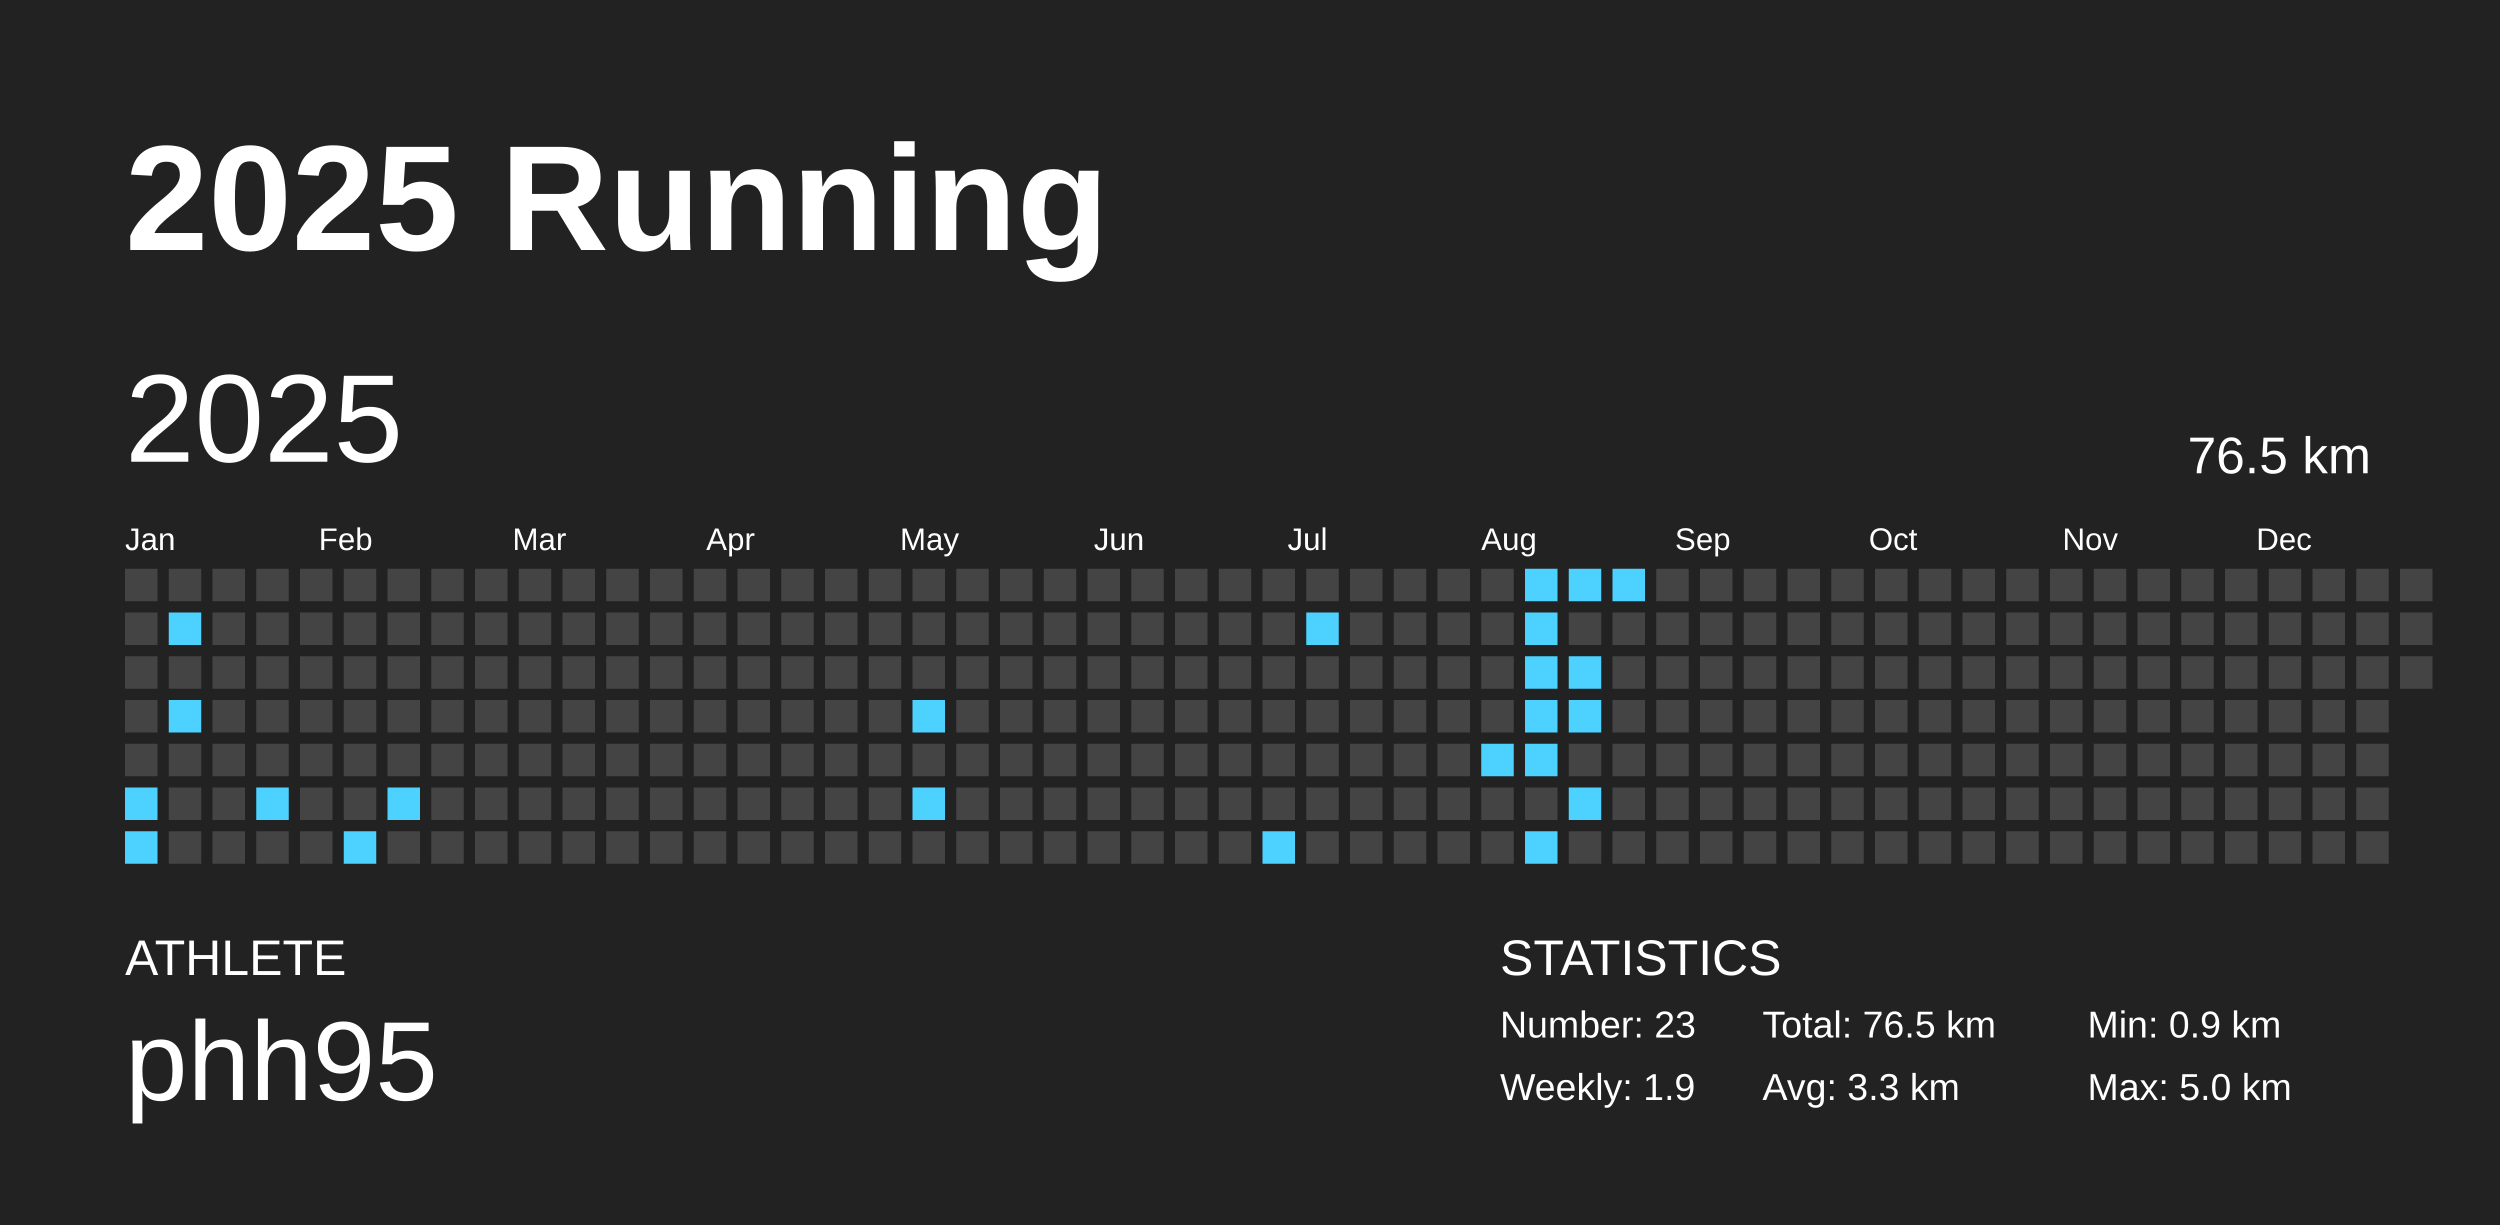
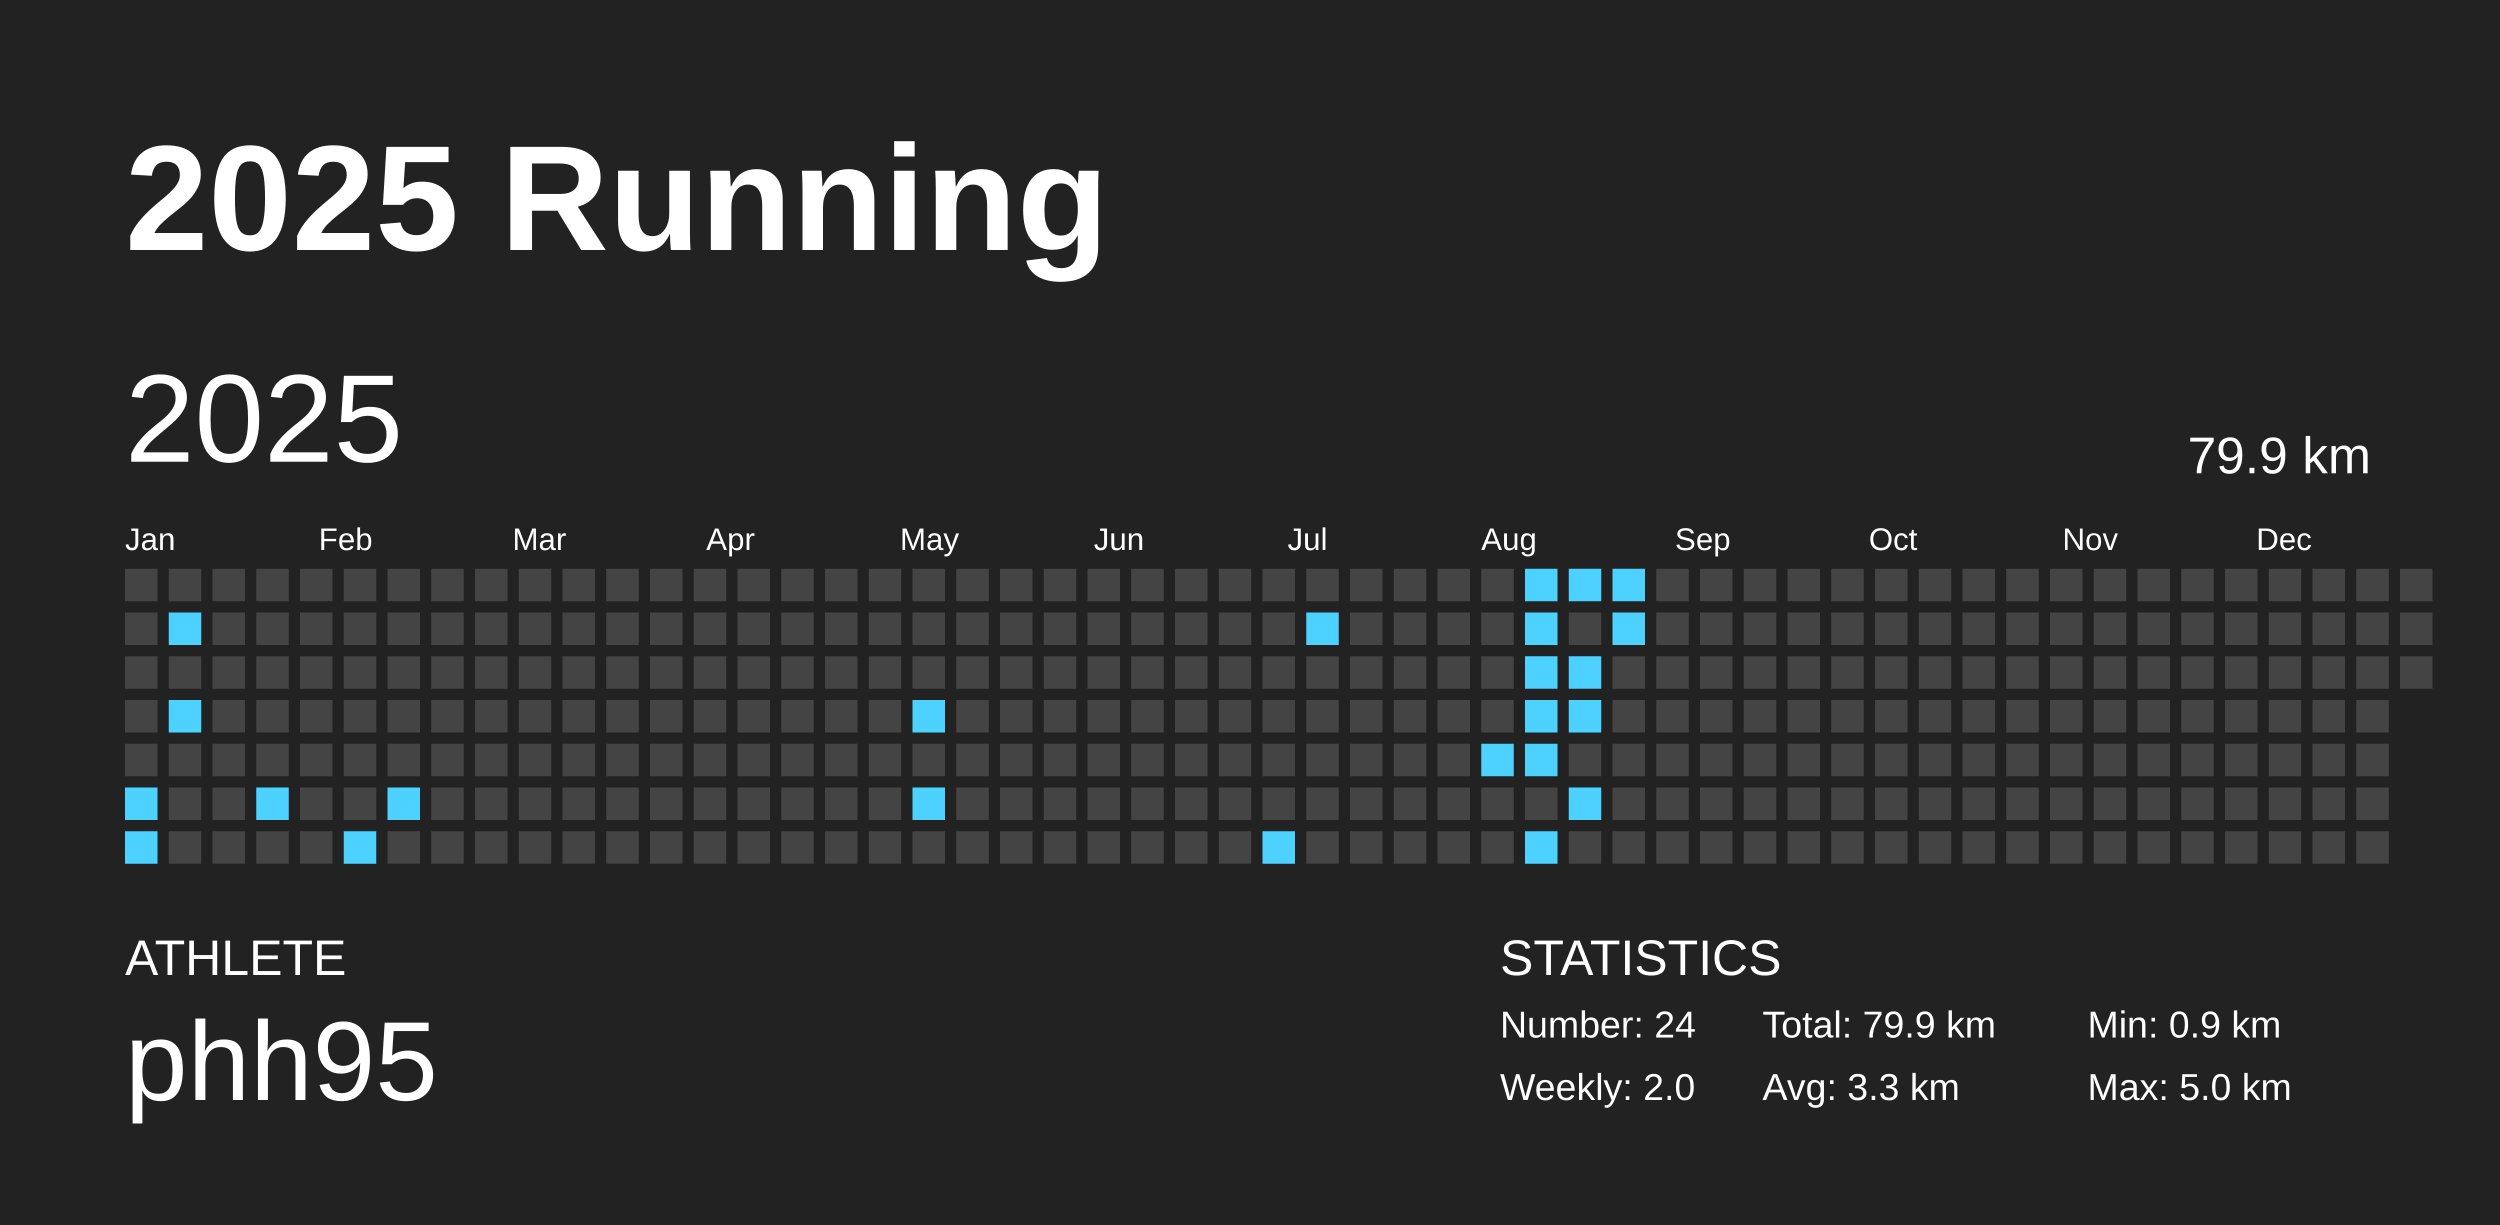
<svg xmlns="http://www.w3.org/2000/svg" baseProfile="full" height="98mm" version="1.1" viewBox="0,0,200,98" width="200mm">
  <defs />
  <rect fill="#222222" height="98" width="200" x="0" y="0" />
  <text fill="#FFFFFF" style="font-size:12px; font-family:Arial; font-weight:bold;" x="10" y="20">2025 Running</text>
  <text fill="#FFFFFF" style="font-size:4px; font-family:Arial" x="10" y="78">ATHLETE</text>
  <text fill="#FFFFFF" style="font-size:9px; font-family:Arial" x="10" y="88">phh95</text>
  <text fill="#FFFFFF" style="font-size:4px; font-family:Arial" x="120" y="78">STATISTICS</text>
-   <text fill="#FFFFFF" style="font-size:3px; font-family:Arial" x="120" y="83">Number: 23</text>
-   <text fill="#FFFFFF" style="font-size:3px; font-family:Arial" x="120" y="88">Weekly: 1.9</text>
-   <text fill="#FFFFFF" style="font-size:3px; font-family:Arial" x="141" y="83">Total: 76.5 km</text>
+   <text fill="#FFFFFF" style="font-size:3px; font-family:Arial" x="120" y="83">Number: 24</text>
+   <text fill="#FFFFFF" style="font-size:3px; font-family:Arial" x="120" y="88">Weekly: 2.0</text>
+   <text fill="#FFFFFF" style="font-size:3px; font-family:Arial" x="141" y="83">Total: 79.9 km</text>
  <text fill="#FFFFFF" style="font-size:3px; font-family:Arial" x="141" y="88">Avg: 3.3 km</text>
  <text fill="#FFFFFF" style="font-size:3px; font-family:Arial" x="167" y="83">Min: 0.9 km</text>
  <text fill="#FFFFFF" style="font-size:3px; font-family:Arial" x="167" y="88">Max: 5.0 km</text>
  <text dominant-baseline="hanging" fill="#FFFFFF" style="font-size:10.0px; font-family:Arial;" x="10" y="30">2025</text>
-   <text dominant-baseline="hanging" fill="#FFFFFF" style="font-size:4.125px; font-family:Arial;" x="175" y="35">76.5 km</text>
+   <text dominant-baseline="hanging" fill="#FFFFFF" style="font-size:4.125px; font-family:Arial;" x="175" y="35">79.9 km</text>
  <text fill="#FFFFFF" style="font-size:2.5px; font-family:Arial" x="10.0" y="44">Jan</text>
  <text fill="#FFFFFF" style="font-size:2.5px; font-family:Arial" x="25.5" y="44">Feb</text>
  <text fill="#FFFFFF" style="font-size:2.5px; font-family:Arial" x="41.0" y="44">Mar</text>
  <text fill="#FFFFFF" style="font-size:2.5px; font-family:Arial" x="56.5" y="44">Apr</text>
  <text fill="#FFFFFF" style="font-size:2.5px; font-family:Arial" x="72.0" y="44">May</text>
  <text fill="#FFFFFF" style="font-size:2.5px; font-family:Arial" x="87.5" y="44">Jun</text>
  <text fill="#FFFFFF" style="font-size:2.5px; font-family:Arial" x="103.0" y="44">Jul</text>
  <text fill="#FFFFFF" style="font-size:2.5px; font-family:Arial" x="118.5" y="44">Aug</text>
  <text fill="#FFFFFF" style="font-size:2.5px; font-family:Arial" x="134.0" y="44">Sep</text>
  <text fill="#FFFFFF" style="font-size:2.5px; font-family:Arial" x="149.5" y="44">Oct</text>
  <text fill="#FFFFFF" style="font-size:2.5px; font-family:Arial" x="165.0" y="44">Nov</text>
  <text fill="#FFFFFF" style="font-size:2.5px; font-family:Arial" x="180.5" y="44">Dec</text>
  <rect fill="#444444" height="2.6" width="2.6" x="10.0" y="45.5" />
  <rect fill="#444444" height="2.6" width="2.6" x="10.0" y="49.0" />
  <rect fill="#444444" height="2.6" width="2.6" x="10.0" y="52.5" />
  <rect fill="#444444" height="2.6" width="2.6" x="10.0" y="56.0" />
  <rect fill="#444444" height="2.6" width="2.6" x="10.0" y="59.5" />
  <rect fill="#4dd2ff" height="2.6" width="2.6" x="10.0" y="63.0" />
  <rect fill="#4dd2ff" height="2.6" width="2.6" x="10.0" y="66.5" />
  <rect fill="#444444" height="2.6" width="2.6" x="13.5" y="45.5" />
  <rect fill="#4dd2ff" height="2.6" width="2.6" x="13.5" y="49.0" />
  <rect fill="#444444" height="2.6" width="2.6" x="13.5" y="52.5" />
  <rect fill="#4dd2ff" height="2.6" width="2.6" x="13.5" y="56.0" />
  <rect fill="#444444" height="2.6" width="2.6" x="13.5" y="59.5" />
  <rect fill="#444444" height="2.6" width="2.6" x="13.5" y="63.0" />
  <rect fill="#444444" height="2.6" width="2.6" x="13.5" y="66.5" />
  <rect fill="#444444" height="2.6" width="2.6" x="17.0" y="45.5" />
  <rect fill="#444444" height="2.6" width="2.6" x="17.0" y="49.0" />
  <rect fill="#444444" height="2.6" width="2.6" x="17.0" y="52.5" />
  <rect fill="#444444" height="2.6" width="2.6" x="17.0" y="56.0" />
  <rect fill="#444444" height="2.6" width="2.6" x="17.0" y="59.5" />
  <rect fill="#444444" height="2.6" width="2.6" x="17.0" y="63.0" />
  <rect fill="#444444" height="2.6" width="2.6" x="17.0" y="66.5" />
  <rect fill="#444444" height="2.6" width="2.6" x="20.5" y="45.5" />
  <rect fill="#444444" height="2.6" width="2.6" x="20.5" y="49.0" />
  <rect fill="#444444" height="2.6" width="2.6" x="20.5" y="52.5" />
  <rect fill="#444444" height="2.6" width="2.6" x="20.5" y="56.0" />
  <rect fill="#444444" height="2.6" width="2.6" x="20.5" y="59.5" />
  <rect fill="#4dd2ff" height="2.6" width="2.6" x="20.5" y="63.0" />
  <rect fill="#444444" height="2.6" width="2.6" x="20.5" y="66.5" />
  <rect fill="#444444" height="2.6" width="2.6" x="24.0" y="45.5" />
  <rect fill="#444444" height="2.6" width="2.6" x="24.0" y="49.0" />
  <rect fill="#444444" height="2.6" width="2.6" x="24.0" y="52.5" />
  <rect fill="#444444" height="2.6" width="2.6" x="24.0" y="56.0" />
  <rect fill="#444444" height="2.6" width="2.6" x="24.0" y="59.5" />
  <rect fill="#444444" height="2.6" width="2.6" x="24.0" y="63.0" />
  <rect fill="#444444" height="2.6" width="2.6" x="24.0" y="66.5" />
  <rect fill="#444444" height="2.6" width="2.6" x="27.5" y="45.5" />
  <rect fill="#444444" height="2.6" width="2.6" x="27.5" y="49.0" />
  <rect fill="#444444" height="2.6" width="2.6" x="27.5" y="52.5" />
  <rect fill="#444444" height="2.6" width="2.6" x="27.5" y="56.0" />
  <rect fill="#444444" height="2.6" width="2.6" x="27.5" y="59.5" />
  <rect fill="#444444" height="2.6" width="2.6" x="27.5" y="63.0" />
  <rect fill="#4dd2ff" height="2.6" width="2.6" x="27.5" y="66.5" />
  <rect fill="#444444" height="2.6" width="2.6" x="31.0" y="45.5" />
  <rect fill="#444444" height="2.6" width="2.6" x="31.0" y="49.0" />
  <rect fill="#444444" height="2.6" width="2.6" x="31.0" y="52.5" />
  <rect fill="#444444" height="2.6" width="2.6" x="31.0" y="56.0" />
  <rect fill="#444444" height="2.6" width="2.6" x="31.0" y="59.5" />
  <rect fill="#4dd2ff" height="2.6" width="2.6" x="31.0" y="63.0" />
  <rect fill="#444444" height="2.6" width="2.6" x="31.0" y="66.5" />
  <rect fill="#444444" height="2.6" width="2.6" x="34.5" y="45.5" />
  <rect fill="#444444" height="2.6" width="2.6" x="34.5" y="49.0" />
  <rect fill="#444444" height="2.6" width="2.6" x="34.5" y="52.5" />
  <rect fill="#444444" height="2.6" width="2.6" x="34.5" y="56.0" />
  <rect fill="#444444" height="2.6" width="2.6" x="34.5" y="59.5" />
  <rect fill="#444444" height="2.6" width="2.6" x="34.5" y="63.0" />
  <rect fill="#444444" height="2.6" width="2.6" x="34.5" y="66.5" />
  <rect fill="#444444" height="2.6" width="2.6" x="38.0" y="45.5" />
  <rect fill="#444444" height="2.6" width="2.6" x="38.0" y="49.0" />
  <rect fill="#444444" height="2.6" width="2.6" x="38.0" y="52.5" />
  <rect fill="#444444" height="2.6" width="2.6" x="38.0" y="56.0" />
  <rect fill="#444444" height="2.6" width="2.6" x="38.0" y="59.5" />
  <rect fill="#444444" height="2.6" width="2.6" x="38.0" y="63.0" />
  <rect fill="#444444" height="2.6" width="2.6" x="38.0" y="66.5" />
  <rect fill="#444444" height="2.6" width="2.6" x="41.5" y="45.5" />
  <rect fill="#444444" height="2.6" width="2.6" x="41.5" y="49.0" />
  <rect fill="#444444" height="2.6" width="2.6" x="41.5" y="52.5" />
  <rect fill="#444444" height="2.6" width="2.6" x="41.5" y="56.0" />
  <rect fill="#444444" height="2.6" width="2.6" x="41.5" y="59.5" />
  <rect fill="#444444" height="2.6" width="2.6" x="41.5" y="63.0" />
  <rect fill="#444444" height="2.6" width="2.6" x="41.5" y="66.5" />
  <rect fill="#444444" height="2.6" width="2.6" x="45.0" y="45.5" />
  <rect fill="#444444" height="2.6" width="2.6" x="45.0" y="49.0" />
  <rect fill="#444444" height="2.6" width="2.6" x="45.0" y="52.5" />
  <rect fill="#444444" height="2.6" width="2.6" x="45.0" y="56.0" />
  <rect fill="#444444" height="2.6" width="2.6" x="45.0" y="59.5" />
  <rect fill="#444444" height="2.6" width="2.6" x="45.0" y="63.0" />
  <rect fill="#444444" height="2.6" width="2.6" x="45.0" y="66.5" />
  <rect fill="#444444" height="2.6" width="2.6" x="48.5" y="45.5" />
  <rect fill="#444444" height="2.6" width="2.6" x="48.5" y="49.0" />
  <rect fill="#444444" height="2.6" width="2.6" x="48.5" y="52.5" />
  <rect fill="#444444" height="2.6" width="2.6" x="48.5" y="56.0" />
  <rect fill="#444444" height="2.6" width="2.6" x="48.5" y="59.5" />
  <rect fill="#444444" height="2.6" width="2.6" x="48.5" y="63.0" />
  <rect fill="#444444" height="2.6" width="2.6" x="48.5" y="66.5" />
  <rect fill="#444444" height="2.6" width="2.6" x="52.0" y="45.5" />
  <rect fill="#444444" height="2.6" width="2.6" x="52.0" y="49.0" />
  <rect fill="#444444" height="2.6" width="2.6" x="52.0" y="52.5" />
  <rect fill="#444444" height="2.6" width="2.6" x="52.0" y="56.0" />
  <rect fill="#444444" height="2.6" width="2.6" x="52.0" y="59.5" />
  <rect fill="#444444" height="2.6" width="2.6" x="52.0" y="63.0" />
  <rect fill="#444444" height="2.6" width="2.6" x="52.0" y="66.5" />
  <rect fill="#444444" height="2.6" width="2.6" x="55.5" y="45.5" />
  <rect fill="#444444" height="2.6" width="2.6" x="55.5" y="49.0" />
  <rect fill="#444444" height="2.6" width="2.6" x="55.5" y="52.5" />
  <rect fill="#444444" height="2.6" width="2.6" x="55.5" y="56.0" />
  <rect fill="#444444" height="2.6" width="2.6" x="55.5" y="59.5" />
  <rect fill="#444444" height="2.6" width="2.6" x="55.5" y="63.0" />
  <rect fill="#444444" height="2.6" width="2.6" x="55.5" y="66.5" />
  <rect fill="#444444" height="2.6" width="2.6" x="59.0" y="45.5" />
  <rect fill="#444444" height="2.6" width="2.6" x="59.0" y="49.0" />
  <rect fill="#444444" height="2.6" width="2.6" x="59.0" y="52.5" />
  <rect fill="#444444" height="2.6" width="2.6" x="59.0" y="56.0" />
  <rect fill="#444444" height="2.6" width="2.6" x="59.0" y="59.5" />
  <rect fill="#444444" height="2.6" width="2.6" x="59.0" y="63.0" />
  <rect fill="#444444" height="2.6" width="2.6" x="59.0" y="66.5" />
  <rect fill="#444444" height="2.6" width="2.6" x="62.5" y="45.5" />
  <rect fill="#444444" height="2.6" width="2.6" x="62.5" y="49.0" />
  <rect fill="#444444" height="2.6" width="2.6" x="62.5" y="52.5" />
  <rect fill="#444444" height="2.6" width="2.6" x="62.5" y="56.0" />
  <rect fill="#444444" height="2.6" width="2.6" x="62.5" y="59.5" />
  <rect fill="#444444" height="2.6" width="2.6" x="62.5" y="63.0" />
  <rect fill="#444444" height="2.6" width="2.6" x="62.5" y="66.5" />
  <rect fill="#444444" height="2.6" width="2.6" x="66.0" y="45.5" />
  <rect fill="#444444" height="2.6" width="2.6" x="66.0" y="49.0" />
  <rect fill="#444444" height="2.6" width="2.6" x="66.0" y="52.5" />
  <rect fill="#444444" height="2.6" width="2.6" x="66.0" y="56.0" />
  <rect fill="#444444" height="2.6" width="2.6" x="66.0" y="59.5" />
  <rect fill="#444444" height="2.6" width="2.6" x="66.0" y="63.0" />
  <rect fill="#444444" height="2.6" width="2.6" x="66.0" y="66.5" />
  <rect fill="#444444" height="2.6" width="2.6" x="69.5" y="45.5" />
  <rect fill="#444444" height="2.6" width="2.6" x="69.5" y="49.0" />
  <rect fill="#444444" height="2.6" width="2.6" x="69.5" y="52.5" />
  <rect fill="#444444" height="2.6" width="2.6" x="69.5" y="56.0" />
  <rect fill="#444444" height="2.6" width="2.6" x="69.5" y="59.5" />
  <rect fill="#444444" height="2.6" width="2.6" x="69.5" y="63.0" />
  <rect fill="#444444" height="2.6" width="2.6" x="69.5" y="66.5" />
  <rect fill="#444444" height="2.6" width="2.6" x="73.0" y="45.5" />
  <rect fill="#444444" height="2.6" width="2.6" x="73.0" y="49.0" />
  <rect fill="#444444" height="2.6" width="2.6" x="73.0" y="52.5" />
  <rect fill="#4dd2ff" height="2.6" width="2.6" x="73.0" y="56.0" />
  <rect fill="#444444" height="2.6" width="2.6" x="73.0" y="59.5" />
  <rect fill="#4dd2ff" height="2.6" width="2.6" x="73.0" y="63.0" />
  <rect fill="#444444" height="2.6" width="2.6" x="73.0" y="66.5" />
  <rect fill="#444444" height="2.6" width="2.6" x="76.5" y="45.5" />
  <rect fill="#444444" height="2.6" width="2.6" x="76.5" y="49.0" />
  <rect fill="#444444" height="2.6" width="2.6" x="76.5" y="52.5" />
  <rect fill="#444444" height="2.6" width="2.6" x="76.5" y="56.0" />
  <rect fill="#444444" height="2.6" width="2.6" x="76.5" y="59.5" />
  <rect fill="#444444" height="2.6" width="2.6" x="76.5" y="63.0" />
  <rect fill="#444444" height="2.6" width="2.6" x="76.5" y="66.5" />
  <rect fill="#444444" height="2.6" width="2.6" x="80.0" y="45.5" />
  <rect fill="#444444" height="2.6" width="2.6" x="80.0" y="49.0" />
  <rect fill="#444444" height="2.6" width="2.6" x="80.0" y="52.5" />
  <rect fill="#444444" height="2.6" width="2.6" x="80.0" y="56.0" />
  <rect fill="#444444" height="2.6" width="2.6" x="80.0" y="59.5" />
  <rect fill="#444444" height="2.6" width="2.6" x="80.0" y="63.0" />
  <rect fill="#444444" height="2.6" width="2.6" x="80.0" y="66.5" />
  <rect fill="#444444" height="2.6" width="2.6" x="83.5" y="45.5" />
  <rect fill="#444444" height="2.6" width="2.6" x="83.5" y="49.0" />
  <rect fill="#444444" height="2.6" width="2.6" x="83.5" y="52.5" />
  <rect fill="#444444" height="2.6" width="2.6" x="83.5" y="56.0" />
  <rect fill="#444444" height="2.6" width="2.6" x="83.5" y="59.5" />
  <rect fill="#444444" height="2.6" width="2.6" x="83.5" y="63.0" />
  <rect fill="#444444" height="2.6" width="2.6" x="83.5" y="66.5" />
  <rect fill="#444444" height="2.6" width="2.6" x="87.0" y="45.5" />
  <rect fill="#444444" height="2.6" width="2.6" x="87.0" y="49.0" />
  <rect fill="#444444" height="2.6" width="2.6" x="87.0" y="52.5" />
  <rect fill="#444444" height="2.6" width="2.6" x="87.0" y="56.0" />
  <rect fill="#444444" height="2.6" width="2.6" x="87.0" y="59.5" />
  <rect fill="#444444" height="2.6" width="2.6" x="87.0" y="63.0" />
  <rect fill="#444444" height="2.6" width="2.6" x="87.0" y="66.5" />
  <rect fill="#444444" height="2.6" width="2.6" x="90.5" y="45.5" />
  <rect fill="#444444" height="2.6" width="2.6" x="90.5" y="49.0" />
  <rect fill="#444444" height="2.6" width="2.6" x="90.5" y="52.5" />
  <rect fill="#444444" height="2.6" width="2.6" x="90.5" y="56.0" />
  <rect fill="#444444" height="2.6" width="2.6" x="90.5" y="59.5" />
  <rect fill="#444444" height="2.6" width="2.6" x="90.5" y="63.0" />
  <rect fill="#444444" height="2.6" width="2.6" x="90.5" y="66.5" />
  <rect fill="#444444" height="2.6" width="2.6" x="94.0" y="45.5" />
  <rect fill="#444444" height="2.6" width="2.6" x="94.0" y="49.0" />
  <rect fill="#444444" height="2.6" width="2.6" x="94.0" y="52.5" />
  <rect fill="#444444" height="2.6" width="2.6" x="94.0" y="56.0" />
  <rect fill="#444444" height="2.6" width="2.6" x="94.0" y="59.5" />
  <rect fill="#444444" height="2.6" width="2.6" x="94.0" y="63.0" />
  <rect fill="#444444" height="2.6" width="2.6" x="94.0" y="66.5" />
  <rect fill="#444444" height="2.6" width="2.6" x="97.5" y="45.5" />
  <rect fill="#444444" height="2.6" width="2.6" x="97.5" y="49.0" />
  <rect fill="#444444" height="2.6" width="2.6" x="97.5" y="52.5" />
  <rect fill="#444444" height="2.6" width="2.6" x="97.5" y="56.0" />
  <rect fill="#444444" height="2.6" width="2.6" x="97.5" y="59.5" />
  <rect fill="#444444" height="2.6" width="2.6" x="97.5" y="63.0" />
  <rect fill="#444444" height="2.6" width="2.6" x="97.5" y="66.5" />
  <rect fill="#444444" height="2.6" width="2.6" x="101.0" y="45.5" />
  <rect fill="#444444" height="2.6" width="2.6" x="101.0" y="49.0" />
  <rect fill="#444444" height="2.6" width="2.6" x="101.0" y="52.5" />
  <rect fill="#444444" height="2.6" width="2.6" x="101.0" y="56.0" />
  <rect fill="#444444" height="2.6" width="2.6" x="101.0" y="59.5" />
  <rect fill="#444444" height="2.6" width="2.6" x="101.0" y="63.0" />
  <rect fill="#4dd2ff" height="2.6" width="2.6" x="101.0" y="66.5" />
  <rect fill="#444444" height="2.6" width="2.6" x="104.5" y="45.5" />
  <rect fill="#4dd2ff" height="2.6" width="2.6" x="104.5" y="49.0" />
  <rect fill="#444444" height="2.6" width="2.6" x="104.5" y="52.5" />
  <rect fill="#444444" height="2.6" width="2.6" x="104.5" y="56.0" />
  <rect fill="#444444" height="2.6" width="2.6" x="104.5" y="59.5" />
  <rect fill="#444444" height="2.6" width="2.6" x="104.5" y="63.0" />
  <rect fill="#444444" height="2.6" width="2.6" x="104.5" y="66.5" />
  <rect fill="#444444" height="2.6" width="2.6" x="108.0" y="45.5" />
  <rect fill="#444444" height="2.6" width="2.6" x="108.0" y="49.0" />
  <rect fill="#444444" height="2.6" width="2.6" x="108.0" y="52.5" />
  <rect fill="#444444" height="2.6" width="2.6" x="108.0" y="56.0" />
  <rect fill="#444444" height="2.6" width="2.6" x="108.0" y="59.5" />
  <rect fill="#444444" height="2.6" width="2.6" x="108.0" y="63.0" />
  <rect fill="#444444" height="2.6" width="2.6" x="108.0" y="66.5" />
  <rect fill="#444444" height="2.6" width="2.6" x="111.5" y="45.5" />
  <rect fill="#444444" height="2.6" width="2.6" x="111.5" y="49.0" />
  <rect fill="#444444" height="2.6" width="2.6" x="111.5" y="52.5" />
  <rect fill="#444444" height="2.6" width="2.6" x="111.5" y="56.0" />
  <rect fill="#444444" height="2.6" width="2.6" x="111.5" y="59.5" />
  <rect fill="#444444" height="2.6" width="2.6" x="111.5" y="63.0" />
  <rect fill="#444444" height="2.6" width="2.6" x="111.5" y="66.5" />
  <rect fill="#444444" height="2.6" width="2.6" x="115.0" y="45.5" />
  <rect fill="#444444" height="2.6" width="2.6" x="115.0" y="49.0" />
  <rect fill="#444444" height="2.6" width="2.6" x="115.0" y="52.5" />
  <rect fill="#444444" height="2.6" width="2.6" x="115.0" y="56.0" />
  <rect fill="#444444" height="2.6" width="2.6" x="115.0" y="59.5" />
  <rect fill="#444444" height="2.6" width="2.6" x="115.0" y="63.0" />
  <rect fill="#444444" height="2.6" width="2.6" x="115.0" y="66.5" />
  <rect fill="#444444" height="2.6" width="2.6" x="118.5" y="45.5" />
  <rect fill="#444444" height="2.6" width="2.6" x="118.5" y="49.0" />
  <rect fill="#444444" height="2.6" width="2.6" x="118.5" y="52.5" />
  <rect fill="#444444" height="2.6" width="2.6" x="118.5" y="56.0" />
  <rect fill="#4dd2ff" height="2.6" width="2.6" x="118.5" y="59.5" />
  <rect fill="#444444" height="2.6" width="2.6" x="118.5" y="63.0" />
  <rect fill="#444444" height="2.6" width="2.6" x="118.5" y="66.5" />
  <rect fill="#4dd2ff" height="2.6" width="2.6" x="122.0" y="45.5" />
  <rect fill="#4dd2ff" height="2.6" width="2.6" x="122.0" y="49.0" />
  <rect fill="#4dd2ff" height="2.6" width="2.6" x="122.0" y="52.5" />
  <rect fill="#4dd2ff" height="2.6" width="2.6" x="122.0" y="56.0" />
  <rect fill="#4dd2ff" height="2.6" width="2.6" x="122.0" y="59.5" />
  <rect fill="#444444" height="2.6" width="2.6" x="122.0" y="63.0" />
  <rect fill="#4dd2ff" height="2.6" width="2.6" x="122.0" y="66.5" />
  <rect fill="#4dd2ff" height="2.6" width="2.6" x="125.5" y="45.5" />
  <rect fill="#444444" height="2.6" width="2.6" x="125.5" y="49.0" />
  <rect fill="#4dd2ff" height="2.6" width="2.6" x="125.5" y="52.5" />
  <rect fill="#4dd2ff" height="2.6" width="2.6" x="125.5" y="56.0" />
  <rect fill="#444444" height="2.6" width="2.6" x="125.5" y="59.5" />
  <rect fill="#4dd2ff" height="2.6" width="2.6" x="125.5" y="63.0" />
  <rect fill="#444444" height="2.6" width="2.6" x="125.5" y="66.5" />
  <rect fill="#4dd2ff" height="2.6" width="2.6" x="129.0" y="45.5" />
-   <rect fill="#444444" height="2.6" width="2.6" x="129.0" y="49.0" />
+   <rect fill="#4dd2ff" height="2.6" width="2.6" x="129.0" y="49.0" />
  <rect fill="#444444" height="2.6" width="2.6" x="129.0" y="52.5" />
  <rect fill="#444444" height="2.6" width="2.6" x="129.0" y="56.0" />
  <rect fill="#444444" height="2.6" width="2.6" x="129.0" y="59.5" />
  <rect fill="#444444" height="2.6" width="2.6" x="129.0" y="63.0" />
  <rect fill="#444444" height="2.6" width="2.6" x="129.0" y="66.5" />
  <rect fill="#444444" height="2.6" width="2.6" x="132.5" y="45.5" />
  <rect fill="#444444" height="2.6" width="2.6" x="132.5" y="49.0" />
  <rect fill="#444444" height="2.6" width="2.6" x="132.5" y="52.5" />
  <rect fill="#444444" height="2.6" width="2.6" x="132.5" y="56.0" />
  <rect fill="#444444" height="2.6" width="2.6" x="132.5" y="59.5" />
  <rect fill="#444444" height="2.6" width="2.6" x="132.5" y="63.0" />
  <rect fill="#444444" height="2.6" width="2.6" x="132.5" y="66.5" />
  <rect fill="#444444" height="2.6" width="2.6" x="136.0" y="45.5" />
  <rect fill="#444444" height="2.6" width="2.6" x="136.0" y="49.0" />
  <rect fill="#444444" height="2.6" width="2.6" x="136.0" y="52.5" />
  <rect fill="#444444" height="2.6" width="2.6" x="136.0" y="56.0" />
  <rect fill="#444444" height="2.6" width="2.6" x="136.0" y="59.5" />
  <rect fill="#444444" height="2.6" width="2.6" x="136.0" y="63.0" />
  <rect fill="#444444" height="2.6" width="2.6" x="136.0" y="66.5" />
  <rect fill="#444444" height="2.6" width="2.6" x="139.5" y="45.5" />
  <rect fill="#444444" height="2.6" width="2.6" x="139.5" y="49.0" />
  <rect fill="#444444" height="2.6" width="2.6" x="139.5" y="52.5" />
  <rect fill="#444444" height="2.6" width="2.6" x="139.5" y="56.0" />
  <rect fill="#444444" height="2.6" width="2.6" x="139.5" y="59.5" />
  <rect fill="#444444" height="2.6" width="2.6" x="139.5" y="63.0" />
  <rect fill="#444444" height="2.6" width="2.6" x="139.5" y="66.5" />
  <rect fill="#444444" height="2.6" width="2.6" x="143.0" y="45.5" />
  <rect fill="#444444" height="2.6" width="2.6" x="143.0" y="49.0" />
  <rect fill="#444444" height="2.6" width="2.6" x="143.0" y="52.5" />
  <rect fill="#444444" height="2.6" width="2.6" x="143.0" y="56.0" />
  <rect fill="#444444" height="2.6" width="2.6" x="143.0" y="59.5" />
  <rect fill="#444444" height="2.6" width="2.6" x="143.0" y="63.0" />
  <rect fill="#444444" height="2.6" width="2.6" x="143.0" y="66.5" />
  <rect fill="#444444" height="2.6" width="2.6" x="146.5" y="45.5" />
  <rect fill="#444444" height="2.6" width="2.6" x="146.5" y="49.0" />
  <rect fill="#444444" height="2.6" width="2.6" x="146.5" y="52.5" />
  <rect fill="#444444" height="2.6" width="2.6" x="146.5" y="56.0" />
  <rect fill="#444444" height="2.6" width="2.6" x="146.5" y="59.5" />
  <rect fill="#444444" height="2.6" width="2.6" x="146.5" y="63.0" />
  <rect fill="#444444" height="2.6" width="2.6" x="146.5" y="66.5" />
  <rect fill="#444444" height="2.6" width="2.6" x="150.0" y="45.5" />
  <rect fill="#444444" height="2.6" width="2.6" x="150.0" y="49.0" />
  <rect fill="#444444" height="2.6" width="2.6" x="150.0" y="52.5" />
  <rect fill="#444444" height="2.6" width="2.6" x="150.0" y="56.0" />
  <rect fill="#444444" height="2.6" width="2.6" x="150.0" y="59.5" />
  <rect fill="#444444" height="2.6" width="2.6" x="150.0" y="63.0" />
  <rect fill="#444444" height="2.6" width="2.6" x="150.0" y="66.5" />
  <rect fill="#444444" height="2.6" width="2.6" x="153.5" y="45.5" />
  <rect fill="#444444" height="2.6" width="2.6" x="153.5" y="49.0" />
  <rect fill="#444444" height="2.6" width="2.6" x="153.5" y="52.5" />
  <rect fill="#444444" height="2.6" width="2.6" x="153.5" y="56.0" />
  <rect fill="#444444" height="2.6" width="2.6" x="153.5" y="59.5" />
  <rect fill="#444444" height="2.6" width="2.6" x="153.5" y="63.0" />
  <rect fill="#444444" height="2.6" width="2.6" x="153.5" y="66.5" />
  <rect fill="#444444" height="2.6" width="2.6" x="157.0" y="45.5" />
  <rect fill="#444444" height="2.6" width="2.6" x="157.0" y="49.0" />
  <rect fill="#444444" height="2.6" width="2.6" x="157.0" y="52.5" />
  <rect fill="#444444" height="2.6" width="2.6" x="157.0" y="56.0" />
  <rect fill="#444444" height="2.6" width="2.6" x="157.0" y="59.5" />
  <rect fill="#444444" height="2.6" width="2.6" x="157.0" y="63.0" />
  <rect fill="#444444" height="2.6" width="2.6" x="157.0" y="66.5" />
  <rect fill="#444444" height="2.6" width="2.6" x="160.5" y="45.5" />
  <rect fill="#444444" height="2.6" width="2.6" x="160.5" y="49.0" />
  <rect fill="#444444" height="2.6" width="2.6" x="160.5" y="52.5" />
  <rect fill="#444444" height="2.6" width="2.6" x="160.5" y="56.0" />
  <rect fill="#444444" height="2.6" width="2.6" x="160.5" y="59.5" />
  <rect fill="#444444" height="2.6" width="2.6" x="160.5" y="63.0" />
  <rect fill="#444444" height="2.6" width="2.6" x="160.5" y="66.5" />
  <rect fill="#444444" height="2.6" width="2.6" x="164.0" y="45.5" />
  <rect fill="#444444" height="2.6" width="2.6" x="164.0" y="49.0" />
  <rect fill="#444444" height="2.6" width="2.6" x="164.0" y="52.5" />
  <rect fill="#444444" height="2.6" width="2.6" x="164.0" y="56.0" />
  <rect fill="#444444" height="2.6" width="2.6" x="164.0" y="59.5" />
  <rect fill="#444444" height="2.6" width="2.6" x="164.0" y="63.0" />
  <rect fill="#444444" height="2.6" width="2.6" x="164.0" y="66.5" />
  <rect fill="#444444" height="2.6" width="2.6" x="167.5" y="45.5" />
  <rect fill="#444444" height="2.6" width="2.6" x="167.5" y="49.0" />
  <rect fill="#444444" height="2.6" width="2.6" x="167.5" y="52.5" />
  <rect fill="#444444" height="2.6" width="2.6" x="167.5" y="56.0" />
  <rect fill="#444444" height="2.6" width="2.6" x="167.5" y="59.5" />
  <rect fill="#444444" height="2.6" width="2.6" x="167.5" y="63.0" />
  <rect fill="#444444" height="2.6" width="2.6" x="167.5" y="66.5" />
  <rect fill="#444444" height="2.6" width="2.6" x="171.0" y="45.5" />
  <rect fill="#444444" height="2.6" width="2.6" x="171.0" y="49.0" />
  <rect fill="#444444" height="2.6" width="2.6" x="171.0" y="52.5" />
  <rect fill="#444444" height="2.6" width="2.6" x="171.0" y="56.0" />
  <rect fill="#444444" height="2.6" width="2.6" x="171.0" y="59.5" />
  <rect fill="#444444" height="2.6" width="2.6" x="171.0" y="63.0" />
  <rect fill="#444444" height="2.6" width="2.6" x="171.0" y="66.5" />
  <rect fill="#444444" height="2.6" width="2.6" x="174.5" y="45.5" />
  <rect fill="#444444" height="2.6" width="2.6" x="174.5" y="49.0" />
  <rect fill="#444444" height="2.6" width="2.6" x="174.5" y="52.5" />
  <rect fill="#444444" height="2.6" width="2.6" x="174.5" y="56.0" />
  <rect fill="#444444" height="2.6" width="2.6" x="174.5" y="59.5" />
  <rect fill="#444444" height="2.6" width="2.6" x="174.5" y="63.0" />
  <rect fill="#444444" height="2.6" width="2.6" x="174.5" y="66.5" />
  <rect fill="#444444" height="2.6" width="2.6" x="178.0" y="45.5" />
  <rect fill="#444444" height="2.6" width="2.6" x="178.0" y="49.0" />
  <rect fill="#444444" height="2.6" width="2.6" x="178.0" y="52.5" />
  <rect fill="#444444" height="2.6" width="2.6" x="178.0" y="56.0" />
  <rect fill="#444444" height="2.6" width="2.6" x="178.0" y="59.5" />
  <rect fill="#444444" height="2.6" width="2.6" x="178.0" y="63.0" />
  <rect fill="#444444" height="2.6" width="2.6" x="178.0" y="66.5" />
  <rect fill="#444444" height="2.6" width="2.6" x="181.5" y="45.5" />
  <rect fill="#444444" height="2.6" width="2.6" x="181.5" y="49.0" />
  <rect fill="#444444" height="2.6" width="2.6" x="181.5" y="52.5" />
  <rect fill="#444444" height="2.6" width="2.6" x="181.5" y="56.0" />
  <rect fill="#444444" height="2.6" width="2.6" x="181.5" y="59.5" />
  <rect fill="#444444" height="2.6" width="2.6" x="181.5" y="63.0" />
  <rect fill="#444444" height="2.6" width="2.6" x="181.5" y="66.5" />
  <rect fill="#444444" height="2.6" width="2.6" x="185.0" y="45.5" />
  <rect fill="#444444" height="2.6" width="2.6" x="185.0" y="49.0" />
  <rect fill="#444444" height="2.6" width="2.6" x="185.0" y="52.5" />
  <rect fill="#444444" height="2.6" width="2.6" x="185.0" y="56.0" />
  <rect fill="#444444" height="2.6" width="2.6" x="185.0" y="59.5" />
  <rect fill="#444444" height="2.6" width="2.6" x="185.0" y="63.0" />
  <rect fill="#444444" height="2.6" width="2.6" x="185.0" y="66.5" />
  <rect fill="#444444" height="2.6" width="2.6" x="188.5" y="45.5" />
  <rect fill="#444444" height="2.6" width="2.6" x="188.5" y="49.0" />
  <rect fill="#444444" height="2.6" width="2.6" x="188.5" y="52.5" />
  <rect fill="#444444" height="2.6" width="2.6" x="188.5" y="56.0" />
  <rect fill="#444444" height="2.6" width="2.6" x="188.5" y="59.5" />
  <rect fill="#444444" height="2.6" width="2.6" x="188.5" y="63.0" />
  <rect fill="#444444" height="2.6" width="2.6" x="188.5" y="66.5" />
  <rect fill="#444444" height="2.6" width="2.6" x="192.0" y="45.5" />
  <rect fill="#444444" height="2.6" width="2.6" x="192.0" y="49.0" />
  <rect fill="#444444" height="2.6" width="2.6" x="192.0" y="52.5" />
</svg>
